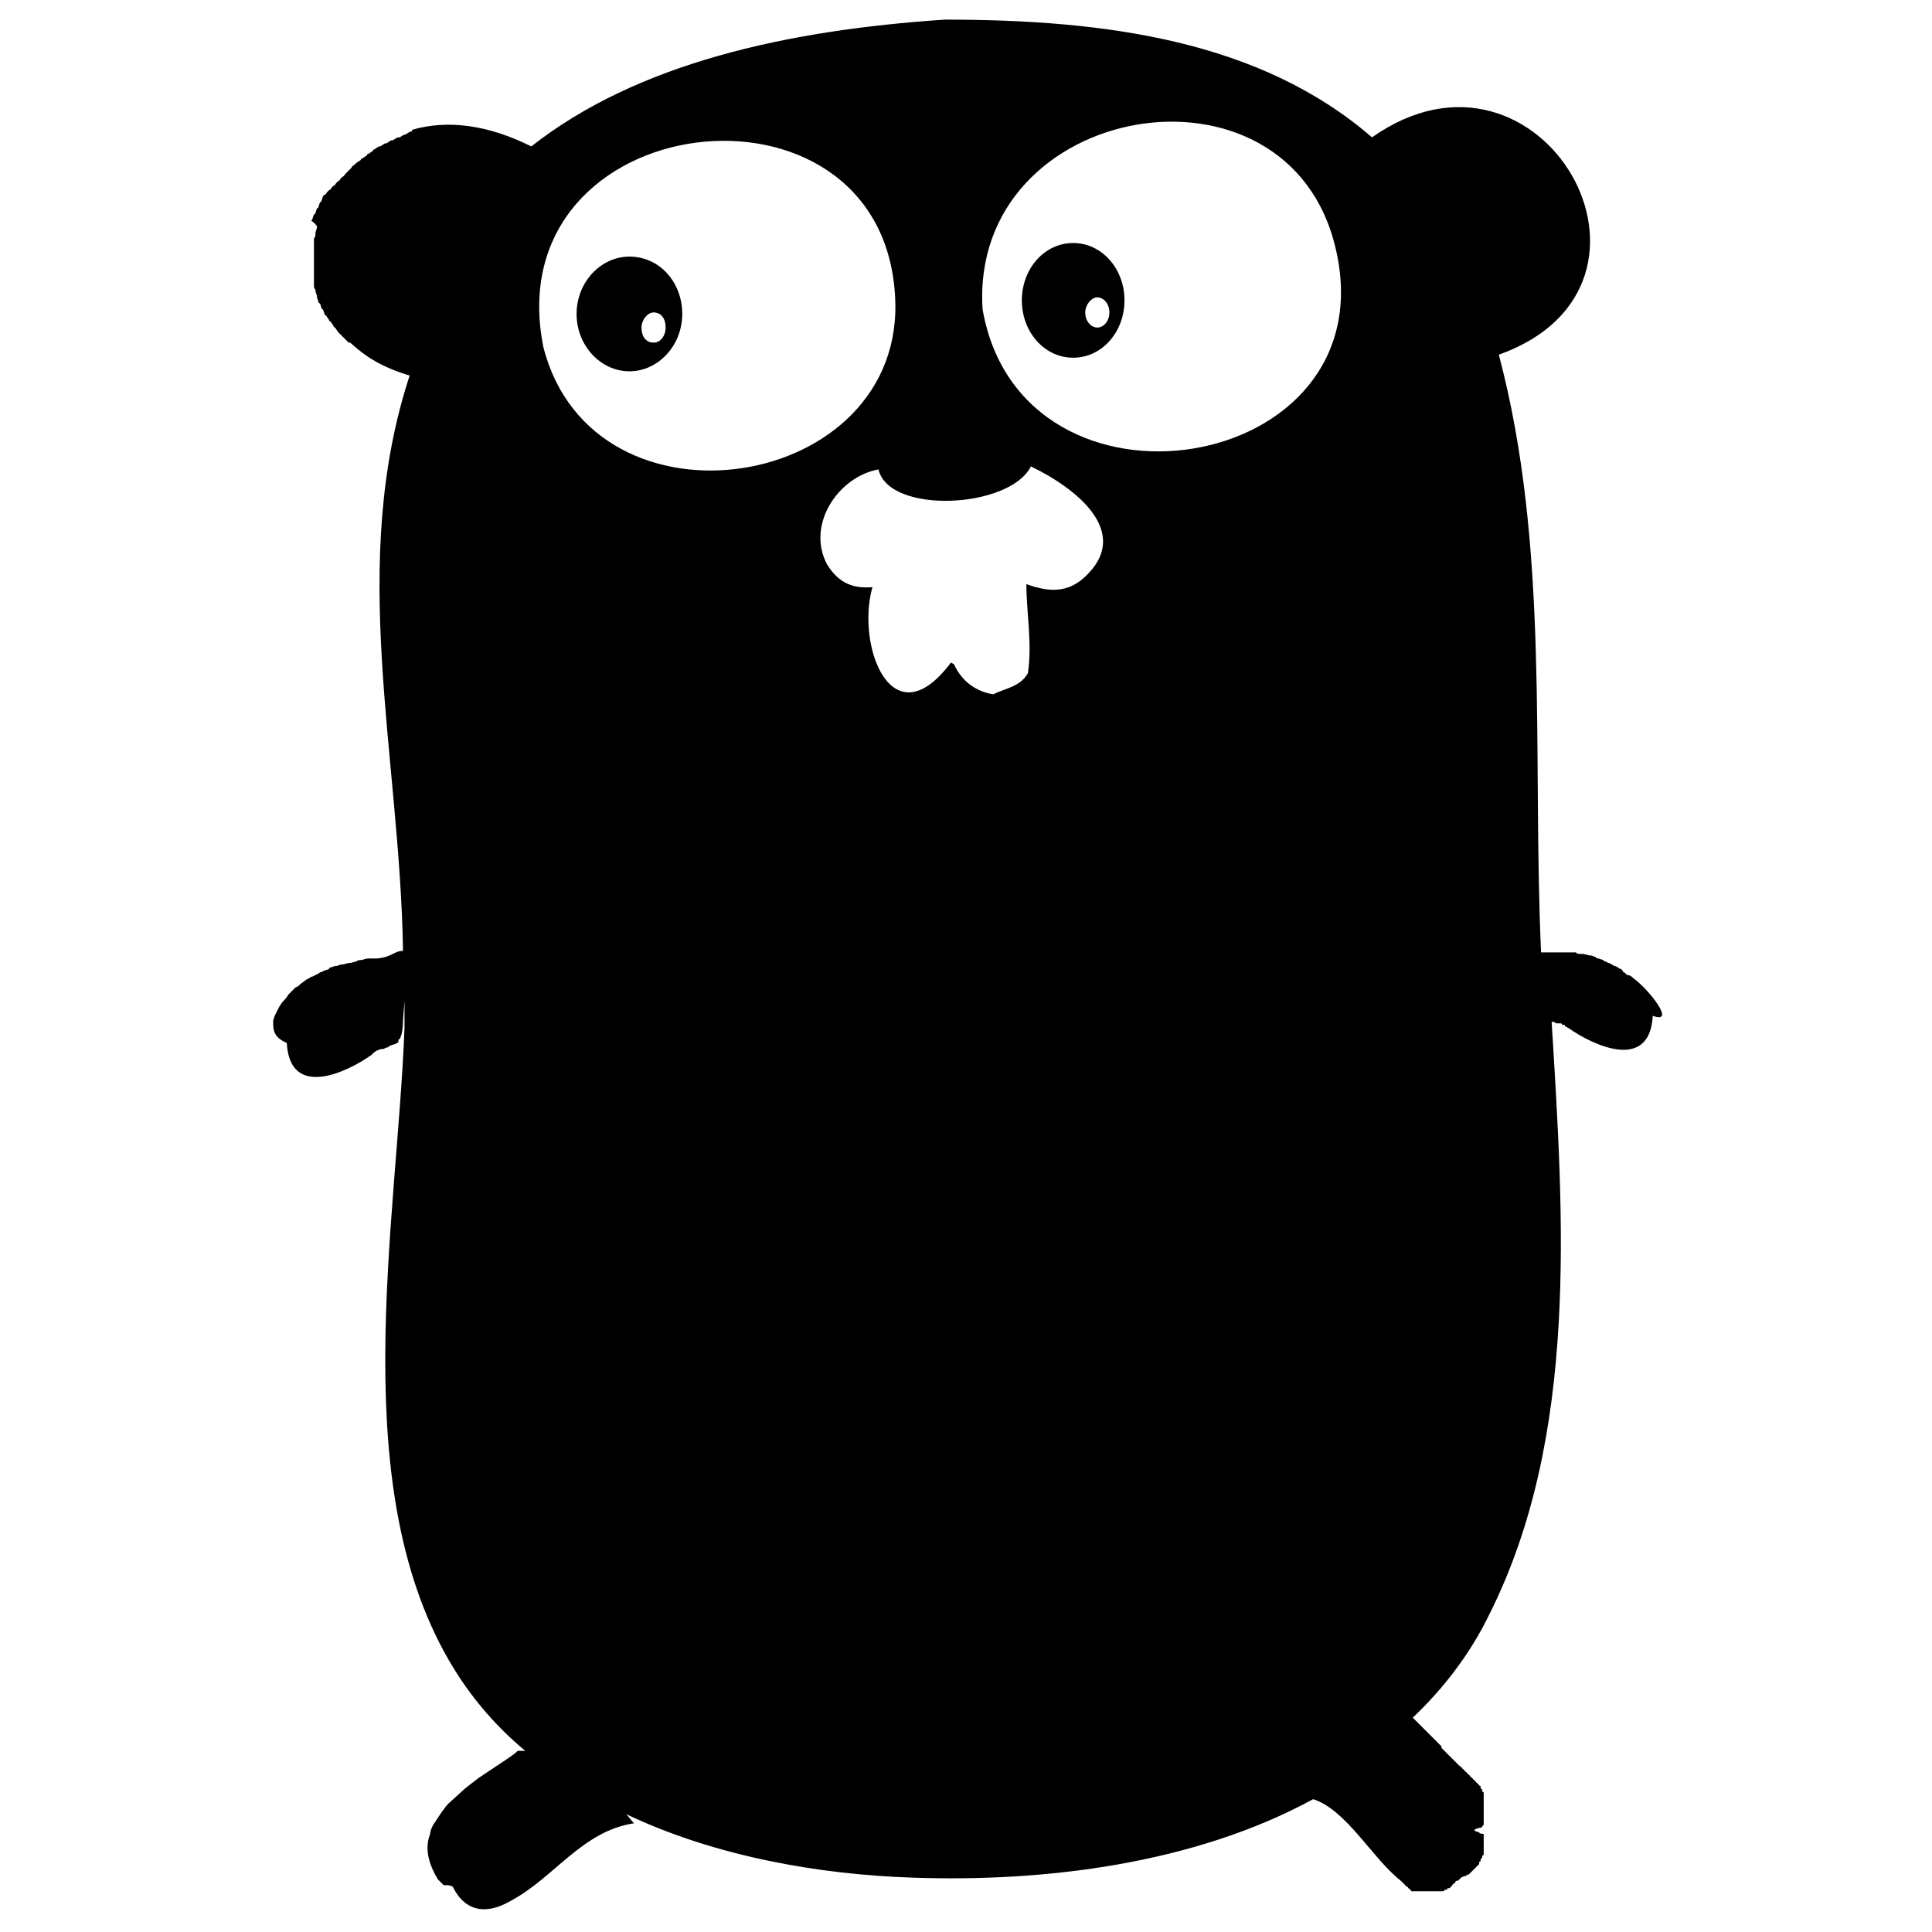
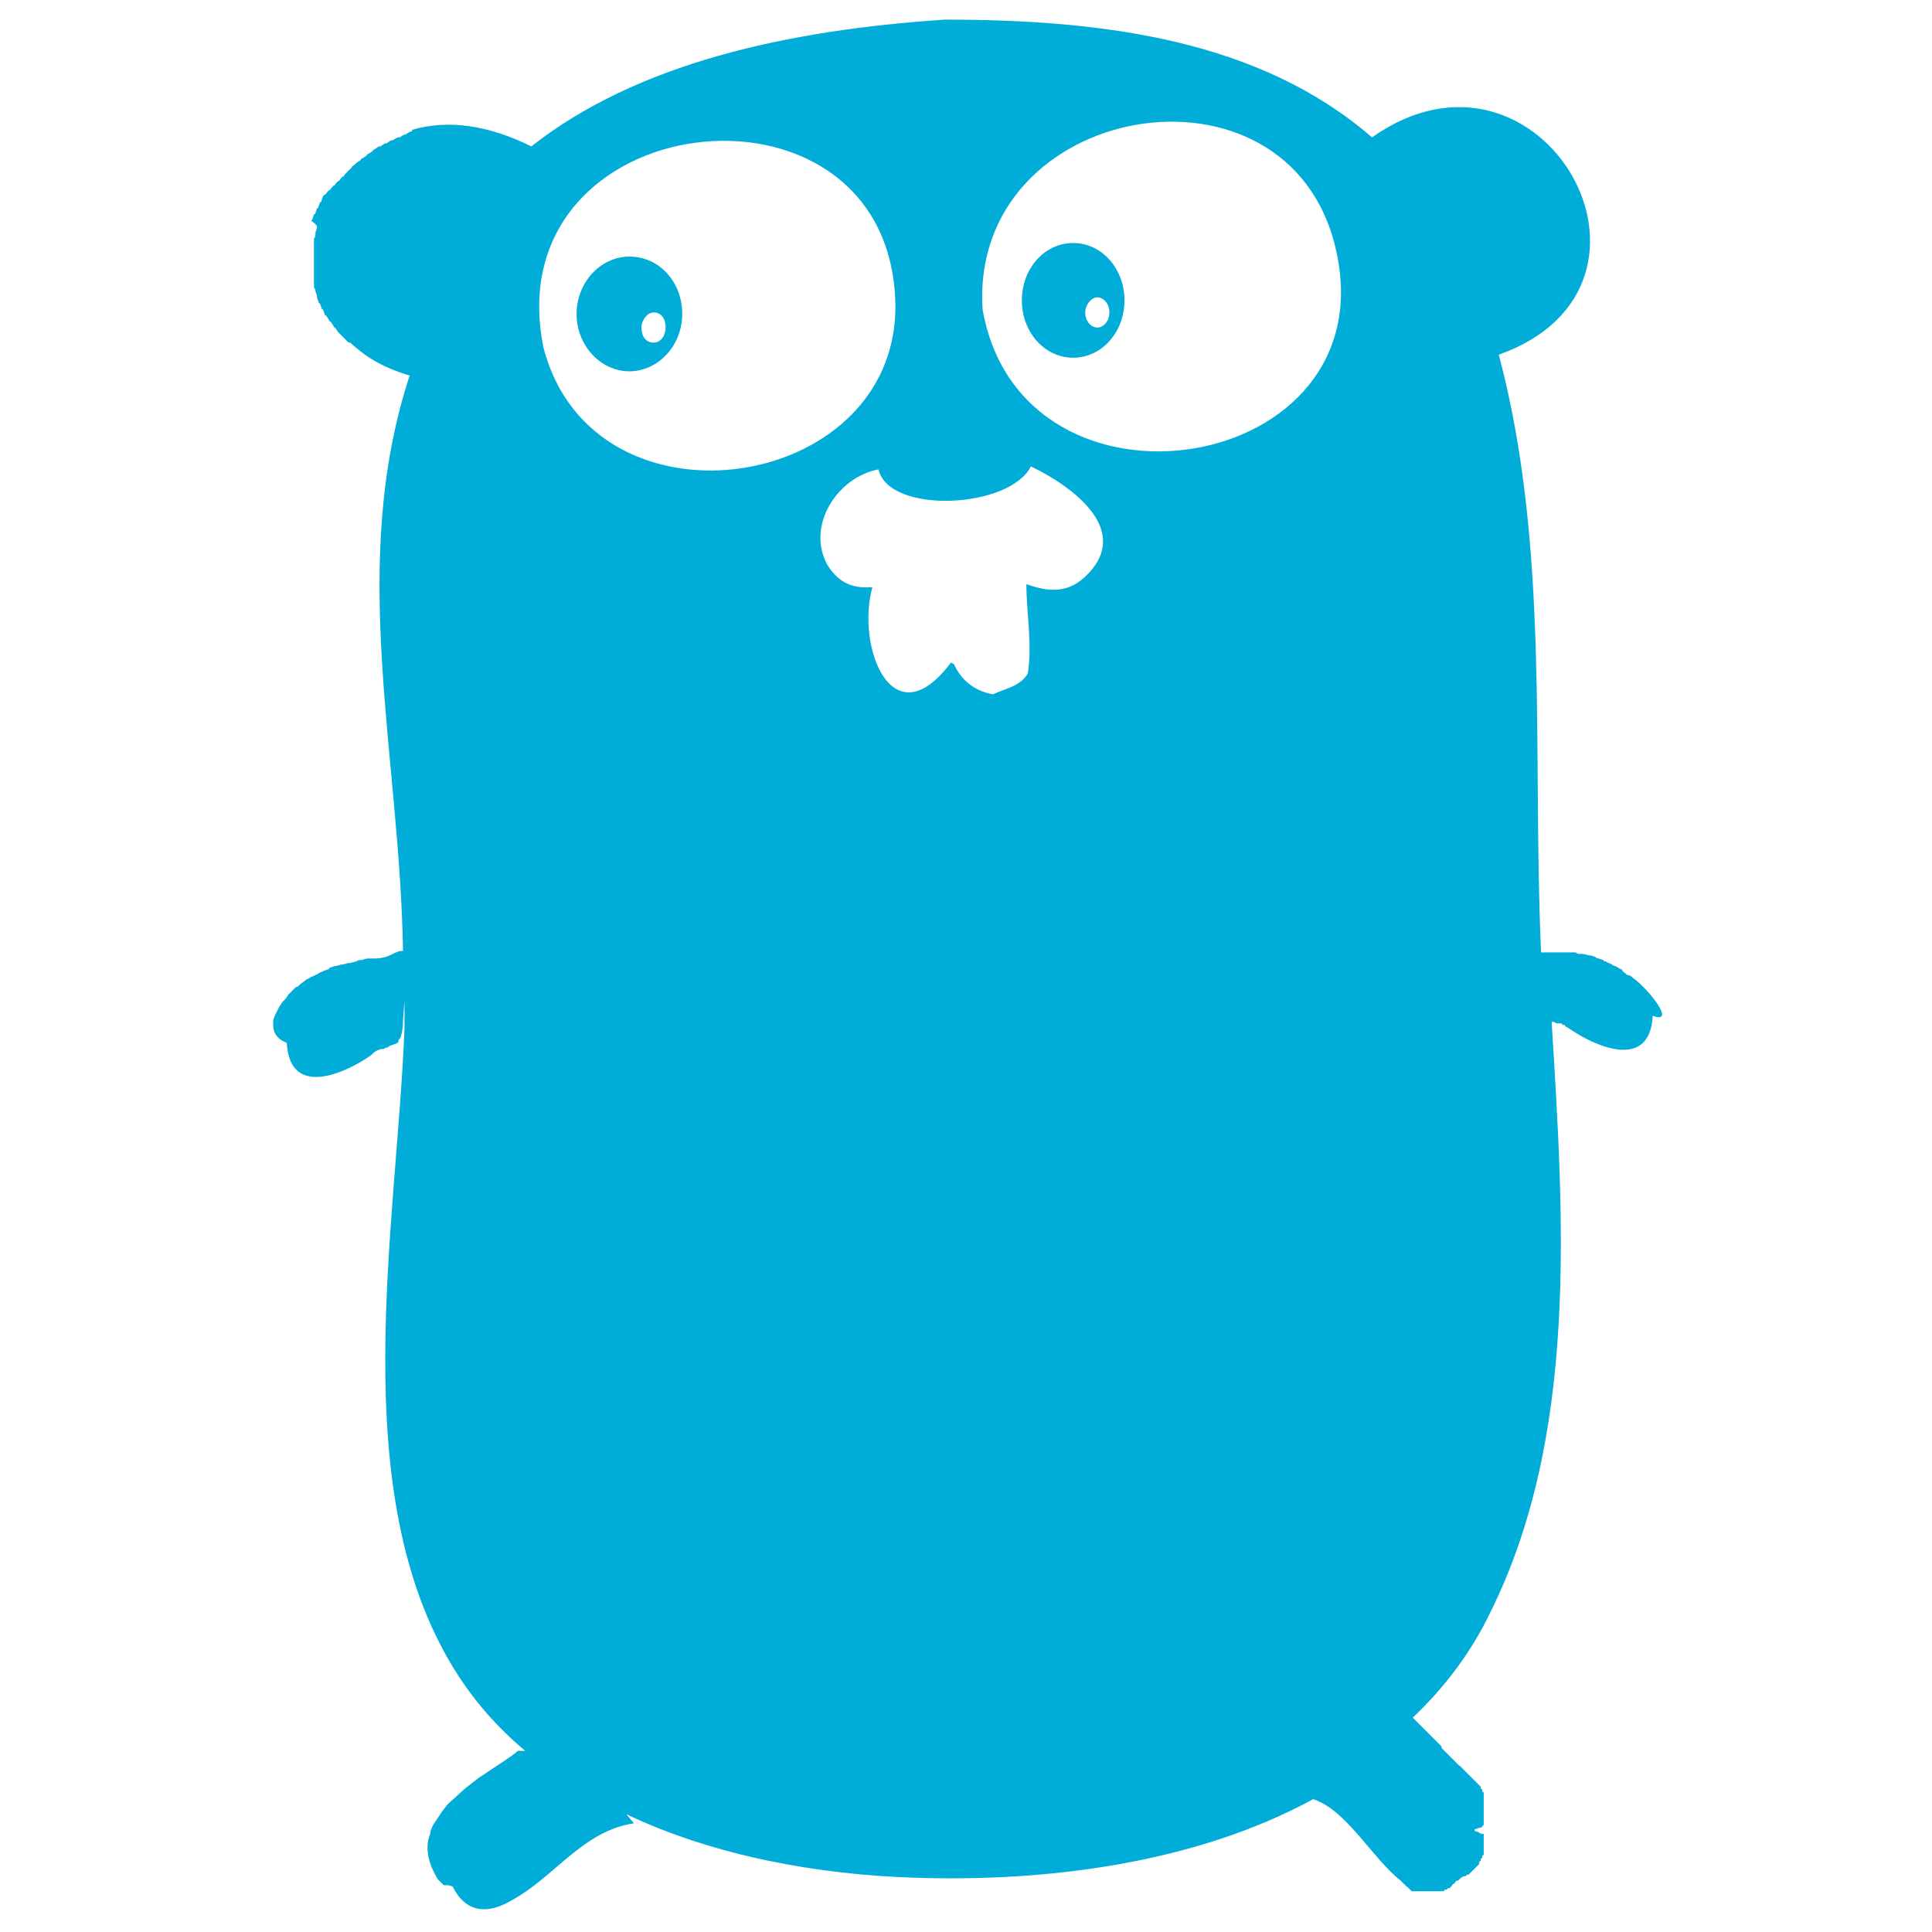
- <svg xmlns="http://www.w3.org/2000/svg" fill="currentColor" viewBox="0 0 128 128">
+ <svg xmlns="http://www.w3.org/2000/svg" fill="#00ADD8" viewBox="0 0 128 128">
  <path d="M108.2 64.8c-.1-.1-.2-.2-.4-.2l-.1-.1c-.1-.1-.2-.1-.2-.2l-.1-.1c-.1 0-.2-.1-.2-.1l-.2-.1c-.1 0-.2-.1-.2-.1l-.2-.1c-.1 0-.2-.1-.2-.1-.1 0-.1 0-.2-.1l-.3-.1c-.1 0-.1 0-.2-.1l-.3-.1h-.1l-.4-.1h-.2c-.1 0-.2 0-.3-.1h-2.3c-.6-13.3.6-26.8-2.8-39.6 12.9-4.6 2.8-22.3-8.4-14.4-7.4-6.4-17.6-7.8-28.3-7.8-10.5.7-20.4 2.9-27.4 8.4-2.8-1.4-5.5-1.8-7.9-1.1v.1c-.1 0-.3.1-.4.2-.1 0-.3.1-.4.2h-.1c-.1 0-.2.1-.4.2h-.1l-.3.2h-.1l-.3.2h-.1l-.3.2s-.1 0-.1.1l-.3.2s-.1 0-.1.1l-.3.2s-.1 0-.1.1l-.3.2-.1.1c-.1.1-.2.1-.2.2l-.1.1-.2.2-.1.1c-.1.1-.1.2-.2.2l-.1.1c-.1.1-.1.2-.2.2l-.1.1c-.1.1-.1.2-.2.2l-.1.1c-.1.1-.1.2-.2.2l-.1.1c-.1.1-.1.2-.2.2l-.1.1-.1.3s0 .1-.1.1l-.1.3s0 .1-.1.1l-.1.3s0 .1-.1.1l-.1.3s0 .1-.1.1c.4.3.4.4.4.4v.1l-.1.3v.1c0 .1 0 .2-.1.3v3.1c0 .1 0 .2.1.3v.1l.1.3v.1l.1.3s0 .1.1.1l.1.3s0 .1.1.1l.1.3s0 .1.1.1l.2.3s0 .1.1.1l.2.3s0 .1.1.1l.2.3.1.1.3.3.3.3h.1c1 .9 2 1.6 4 2.2v-.2C23 37.3 26.5 50 26.7 63c-.6 0-.7.4-1.7.5h-.5c-.1 0-.3 0-.5.1-.1 0-.3 0-.4.1l-.4.1h-.1l-.4.1h-.1l-.3.1h-.1l-.3.1s-.1 0-.1.1l-.3.1-.2.1c-.1 0-.2.1-.2.1l-.2.1-.2.1c-.1 0-.2.1-.2.1l-.2.1-.4.3c-.1.1-.2.2-.3.2l-.4.4-.1.1c-.1.2-.3.4-.4.5l-.2.3-.3.6-.1.3v.3c0 .5.2.9.9 1.2.2 3.7 3.9 2 5.6.8l.1-.1c.2-.2.5-.3.6-.3h.1l.2-.1c.1 0 .1 0 .2-.1.2-.1.4-.1.5-.2.1 0 .1-.1.1-.2l.1-.1c.1-.2.2-.6.2-1.2l.1-1.3v1.8c-.5 13.1-4 30.7 3.3 42.5 1.3 2.1 2.9 3.9 4.7 5.4h-.5c-.2.2-.5.4-.8.6l-.9.6-.3.2-.6.4-.9.7-1.1 1c-.2.2-.3.4-.4.5l-.4.6-.2.3c-.1.2-.2.4-.2.6l-.1.3c-.2.8 0 1.7.6 2.7l.4.4h.2c.1 0 .2 0 .4.1.2.4 1.2 2.5 3.9.9 2.8-1.5 4.7-4.6 8.1-5.1l-.5-.6c5.9 2.8 12.8 4 19 4.2 8.7.3 18.6-.9 26.5-5.2 2.2.7 3.9 3.9 5.8 5.4l.1.1.1.1.1.1.1.1s.1 0 .1.1c0 0 .1 0 .1.1 0 0 .1 0 .1.1h2.1s.1 0 .1-.1h.1s.1 0 .1-.1h.1s.1 0 .1-.1c0 0 .1 0 .1-.1l.1-.1s.1 0 .1-.1l.1-.1h.1l.2-.2.2-.1h.1l.1-.1h.1l.1-.1.1-.1.1-.1.1-.1.1-.1.1-.1.1-.1v-.1s0-.1.1-.1v-.1s0-.1.1-.1v-.1s0-.1.1-.1v-1.4s-.3 0-.3-.1l-.3-.1v-.1l.3-.1s.2 0 .2-.1l.1-.1v-2.1s0-.1-.1-.1v-.1s0-.1-.1-.1v-.1s0-.1-.1-.1c0 0 0-.1-.1-.1 0 0 0-.1-.1-.1 0 0 0-.1-.1-.1 0 0 0-.1-.1-.1 0 0 0-.1-.1-.1 0 0 0-.1-.1-.1 0 0 0-.1-.1-.1 0 0 0-.1-.1-.1 0 0 0-.1-.1-.1 0 0 0-.1-.1-.1 0 0 0-.1-.1-.1 0 0 0-.1-.1-.1 0 0 0-.1-.1-.1l-.1-.1-.1-.1-.1-.1-.1-.1-.1-.1-.1-.1-.1-.1-.1-.1-.1-.1-.1-.1-.1-.1-.1-.1v-.1l-.1-.1-.1-.1-.1-.1-.1-.1-.1-.1-.1-.1-.1-.1-.1-.1-.1-.1-.1-.1-.1-.1-.1-.1-.1-.1-.1-.1-.1-.1-.1-.1-.1-.1-.1-.1-.1-.1c2-1.9 3.8-4.2 5.1-6.9 5.9-11.8 4.9-26.2 4.1-39.2h.1c.1 0 .2.1.2.1h.3s.1 0 .1.1h.1s.1 0 .1.1l.2.1c1.7 1.2 5.4 2.9 5.6-.8 1.6.6-.3-1.8-1.3-2.5zM36 23C32.8 7 58.4 4 59.3 19.6c.8 13-20 16.3-23.3 3.4zm36.1 15c-1.3 1.4-2.7 1.2-4.1.7 0 1.9.4 3.9.1 5.9-.5.9-1.5 1-2.3 1.4-1.2-.2-2.1-.9-2.6-2l-.2-.1c-3.9 5.2-6.3-1.1-5.2-5-1.2.1-2.2-.2-3-1.5-1.4-2.6.7-5.8 3.4-6.3.7 3 8.7 2.6 10.1-.2 3.1 1.5 6.5 4.3 3.8 7.1zm-7-17.5c-.9-13.8 20.3-17.5 23.4-4 3.5 15-20.8 18.9-23.4 4zM41.7 17c-1.9 0-3.5 1.7-3.5 3.8 0 2.1 1.6 3.8 3.5 3.8s3.5-1.7 3.5-3.8c0-2.1-1.5-3.8-3.5-3.8zm1.6 5.7c-.5 0-.8-.4-.8-1 0-.5.4-1 .8-1 .5 0 .8.4.8 1 0 .5-.3 1-.8 1zm27.8-6.6c-1.9 0-3.4 1.7-3.4 3.8 0 2.1 1.5 3.8 3.4 3.8s3.4-1.7 3.4-3.8c0-2.1-1.5-3.8-3.4-3.8zm1.6 5.6c-.4 0-.8-.4-.8-1 0-.5.4-1 .8-1s.8.4.8 1-.4 1-.8 1z" />
</svg>
